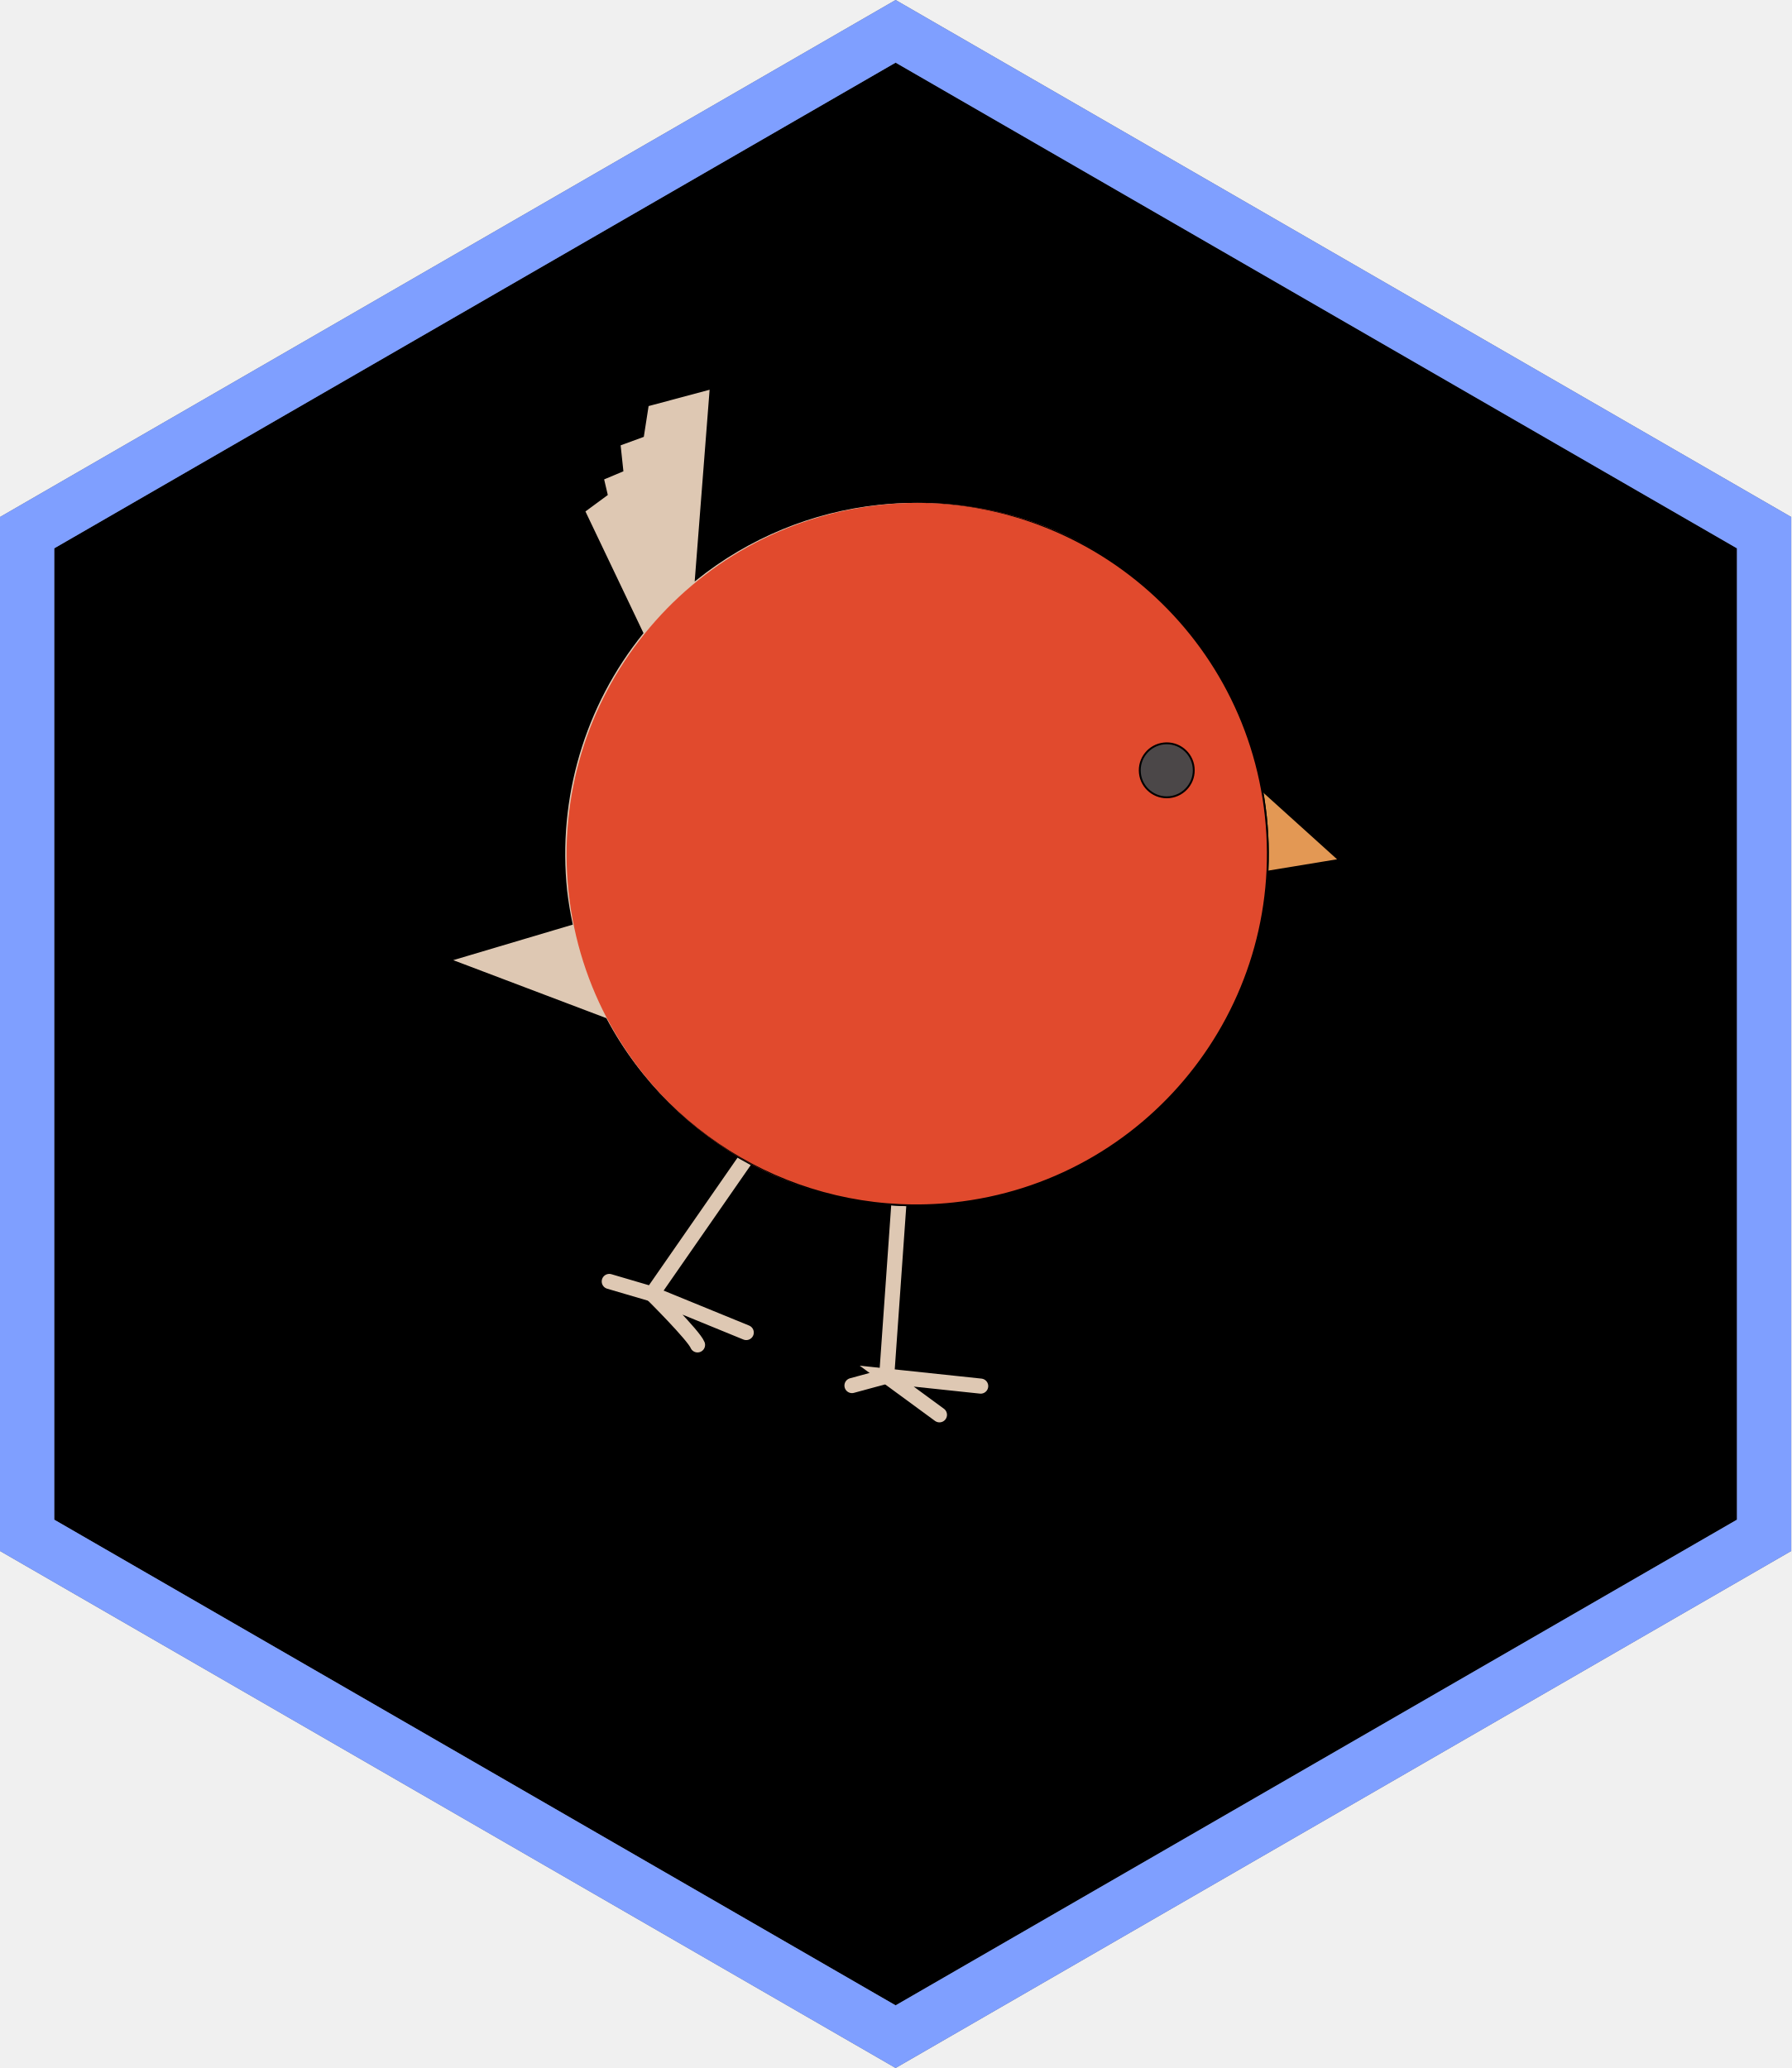
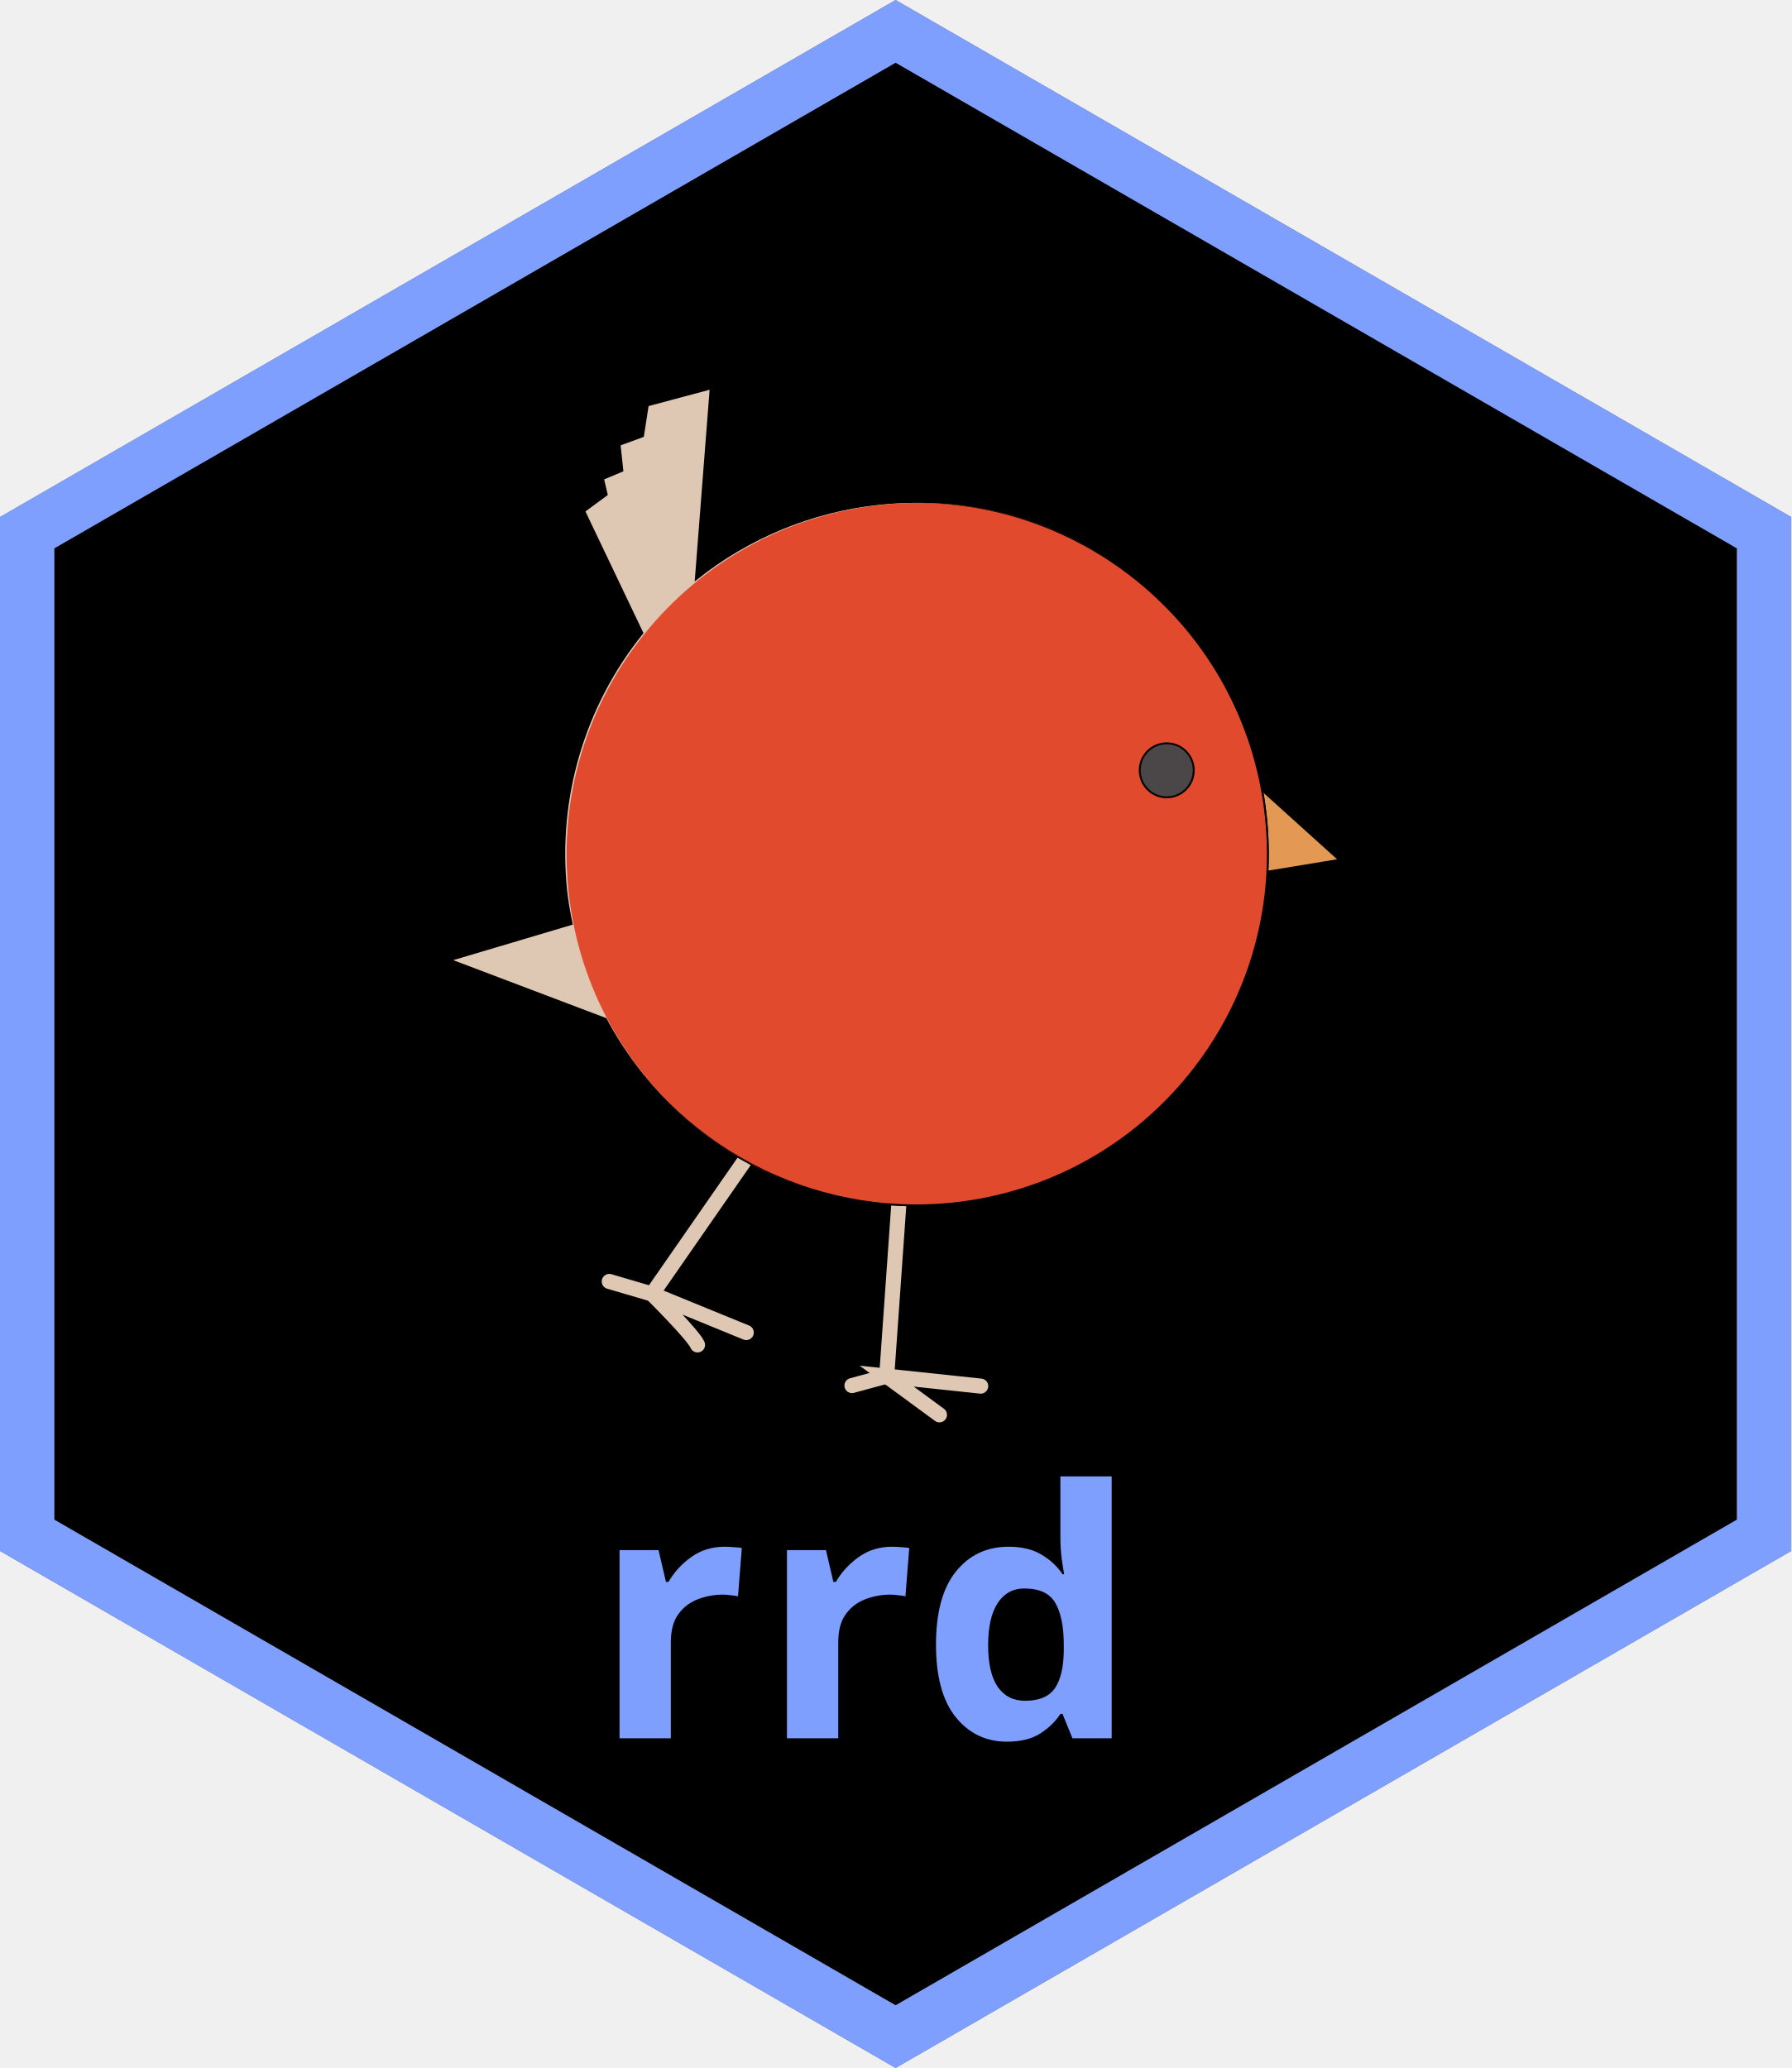
<svg xmlns="http://www.w3.org/2000/svg" width="132.068mm" height="152.499mm" viewBox="0 0 132.068 152.499" version="1.1" id="svg8">
  <defs id="defs2">
    <clipPath clipPathUnits="userSpaceOnUse" id="clipPath842">
      <path style="opacity:1;fill:none;fill-opacity:0.98;stroke:#ffffff;stroke-width:3.119;stroke-miterlimit:4;stroke-dasharray:none;stroke-dashoffset:0;stroke-opacity:1" id="path844" d="m 146.075,230.567 -64.034,36.97 -64.034,-36.97 0,-73.94 64.034,-36.97 64.034,36.97 z" />
    </clipPath>
    <clipPath clipPathUnits="userSpaceOnUse" id="clipPath831">
      <path style="opacity:1;fill:none;fill-opacity:0.98;stroke:#a71b1e;stroke-width:4;stroke-miterlimit:4;stroke-dasharray:none;stroke-dashoffset:0;stroke-opacity:1" id="path833" d="m 166.654,183.656 -64.034,36.97 -64.034,-36.97 0,-73.94 64.034,-36.97 64.034,36.97 z" />
    </clipPath>
    <clipPath clipPathUnits="userSpaceOnUse" id="clipPath868">
      <path style="opacity:1;fill:none;fill-opacity:0.98;stroke:#a71b1e;stroke-width:4;stroke-miterlimit:4;stroke-dasharray:none;stroke-dashoffset:0;stroke-opacity:1" id="path870" d="m 166.654,183.656 -64.034,36.97 -64.034,-36.97 0,-73.94 64.034,-36.97 64.034,36.97 z" />
    </clipPath>
    <clipPath clipPathUnits="userSpaceOnUse" id="clipPath885">
      <path style="opacity:1;fill:none;fill-opacity:0.98;stroke:#a71b1e;stroke-width:4;stroke-miterlimit:4;stroke-dasharray:none;stroke-dashoffset:0;stroke-opacity:1" id="path887" d="m 166.654,183.656 -64.034,36.97 -64.034,-36.97 0,-73.94 64.034,-36.97 64.034,36.97 z" />
    </clipPath>
    <mask maskUnits="userSpaceOnUse" id="mask4825">
      <g id="g4831">
        <rect style="opacity:1;vector-effect:none;fill:#578dc5;fill-opacity:1;stroke:none;stroke-width:0.146;stroke-linecap:butt;stroke-linejoin:miter;stroke-miterlimit:4;stroke-dasharray:none;stroke-dashoffset:0;stroke-opacity:1" id="rect4827" width="33.599" height="33.599" x="68.167" y="168.23" />
        <rect style="opacity:1;vector-effect:none;fill:#578dc5;fill-opacity:1;stroke:none;stroke-width:0.146;stroke-linecap:butt;stroke-linejoin:miter;stroke-miterlimit:4;stroke-dasharray:none;stroke-dashoffset:0;stroke-opacity:1" id="rect4829" width="33.599" height="33.599" x="101.766" y="168.23" />
      </g>
    </mask>
    <clipPath clipPathUnits="userSpaceOnUse" id="clipPath4853">
      <path style="fill:#4e7dab;fill-opacity:1;stroke:none;stroke-width:0.153px;stroke-linecap:butt;stroke-linejoin:miter;stroke-opacity:1" d="m 17.062,168.352 -67.033,-0.023 0.004,3.797 z" id="path4855" />
    </clipPath>
    <clipPath clipPathUnits="userSpaceOnUse" id="clipPath4857">
      <path style="fill:#4e7dab;fill-opacity:1;stroke:none;stroke-width:0.153px;stroke-linecap:butt;stroke-linejoin:miter;stroke-opacity:1" d="m 17.062,168.352 -67.033,-0.023 0.004,3.797 z" id="path4859" />
    </clipPath>
    <clipPath clipPathUnits="userSpaceOnUse" id="clipPath4873">
      <path id="path4875" d="m -80.437,-134.845 94.936,0.023 -0.005,-3.919 z" style="fill:#588fc6;fill-opacity:1;stroke:#588fc6;stroke-width:0.185px;stroke-linecap:butt;stroke-linejoin:miter;stroke-opacity:1" />
    </clipPath>
    <clipPath clipPathUnits="userSpaceOnUse" id="clipPath4877">
      <path id="path4879" d="m -80.437,-134.845 94.936,0.023 -0.005,-3.919 z" style="fill:#588fc6;fill-opacity:1;stroke:#588fc6;stroke-width:0.185px;stroke-linecap:butt;stroke-linejoin:miter;stroke-opacity:1" />
    </clipPath>
    <clipPath clipPathUnits="userSpaceOnUse" id="clipPath4881">
      <path id="path4883" d="m -80.437,-134.845 94.936,0.023 -0.005,-3.919 z" style="fill:#588fc6;fill-opacity:1;stroke:#588fc6;stroke-width:0.185px;stroke-linecap:butt;stroke-linejoin:miter;stroke-opacity:1" />
    </clipPath>
    <clipPath clipPathUnits="userSpaceOnUse" id="clipPath970">
      <path id="path972" d="m -348.066,244.353 c 0,0 5.14,3.672 12.85,5.385 7.71,1.713 -4.283,-0.612 -0.49,0.122 3.794,0.734 12.234,0.984 15.787,-2.448 3.554,-3.431 2.742,-3.46 6.853,-12.238 2.326,-4.966 18.476,-1.965 19.979,-1.683 4.504,0.844 5.815,6.159 4.498,11.168 -1.317,5.009 -4.314,9.821 -8.108,12.606 -4.188,3.074 -17.13,6.637 -22.549,6.731 -5.419,0.094 -15.359,-4.1 -17.929,-5.446 -2.57,-1.346 -9.179,-6.731 -10.158,-8.812 -0.979,-2.081 -0.734,-5.385 -0.734,-5.385 z" style="fill:#e14a2d;fill-opacity:1;stroke:#000000;stroke-width:0.265px;stroke-linecap:butt;stroke-linejoin:miter;stroke-opacity:1" />
    </clipPath>
    <clipPath clipPathUnits="userSpaceOnUse" id="clipPath989">
      <circle r="30.288" cy="233.295" cx="-318.499" id="circle991" style="opacity:1;vector-effect:none;fill:#e14a2d;fill-opacity:1;stroke:#000000;stroke-width:0.163;stroke-linecap:butt;stroke-linejoin:miter;stroke-miterlimit:4;stroke-dasharray:none;stroke-dashoffset:0;stroke-opacity:1" clip-path="url(#clipPath970)" transform="matrix(3.758124,-0.4016615,0.4016615,3.758124,-261.5979,-297.217)" />
    </clipPath>
  </defs>
  <g id="layer1" transform="translate(-36.58619,-70.43659)">
    <path style="opacity:1;fill:#000000;fill-opacity:1;stroke:#656a80;stroke-width:4;stroke-miterlimit:4;stroke-dasharray:none;stroke-dashoffset:0;stroke-opacity:1" id="path4573" d="m 166.654,183.656 -64.034,36.97 -64.034,-36.97 0,-73.94 64.034,-36.97 64.034,36.97 z" />
    <path d="m 166.654,183.656 -64.034,36.97 -64.034,-36.97 0,-73.94 64.034,-36.97 64.034,36.97 z" id="path840" style="opacity:1;fill:none;fill-opacity:0.98;stroke:#7f9fff;stroke-width:4;stroke-miterlimit:4;stroke-dasharray:none;stroke-dashoffset:0;stroke-opacity:1" />
-     <flowRoot xml:space="preserve" id="flowRoot929" style="font-style:normal;font-variant:normal;font-weight:bold;font-stretch:normal;font-size:40px;line-height:1.25;font-family:sans-serif;-inkscape-font-specification:'sans-serif Bold';letter-spacing:0px;word-spacing:0px;fill:#7f9fff;fill-opacity:1;stroke:none" transform="matrix(0.2645833,0,0,0.2645833,292.9833,145.0905)">
-       <flowRegion id="flowRegion925" style="font-style:normal;font-variant:normal;font-weight:bold;font-stretch:normal;font-family:sans-serif;-inkscape-font-specification:'sans-serif Bold';fill:#7f9fff;fill-opacity:1">
-         <rect id="rect923" width="629.997" height="157.268" x="-803.917" y="114.745" style="font-style:normal;font-variant:normal;font-weight:bold;font-stretch:normal;font-family:sans-serif;-inkscape-font-specification:'sans-serif Bold';fill:#7f9fff;fill-opacity:1" />
-       </flowRegion>
-       <flowPara id="flowPara927" style="font-style:normal;font-variant:normal;font-weight:bold;font-stretch:normal;font-size:96px;line-height:1.25;font-family:sans-serif;-inkscape-font-specification:'sans-serif Bold';letter-spacing:3.06px;fill:#7f9fff;fill-opacity:1">rrd</flowPara>
-     </flowRoot>
+     <text xml:space="preserve" style="font-style:normal;font-variant:normal;font-weight:bold;font-stretch:normal;font-size:10.583px;line-height:1.25;font-family:sans-serif;-inkscape-font-specification:'sans-serif Bold';letter-spacing:0px;word-spacing:0px;fill:#7f9fff;fill-opacity:1;stroke:none;stroke-width:0.265" x="80.28" y="198.624" id="text862">
+       <tspan x="80.28" y="198.624" id="tspan860" style="stroke-width:0.265">
+         <tspan x="80.28" y="198.624" style="font-style:normal;font-variant:normal;font-weight:bold;font-stretch:normal;font-size:25.4px;line-height:1.25;font-family:sans-serif;-inkscape-font-specification:'sans-serif Bold';letter-spacing:0.81px;fill:#7f9fff;fill-opacity:1;stroke-width:0.265" id="tspan858">rrd</tspan>
+       </tspan>
+     </text>
    <g id="g1095">
      <g transform="matrix(0.8563264,0,0,0.8563264,233.9926,-132.2059)" style="stroke:#dec8b3;stroke-width:1.3;stroke-linecap:round;stroke-miterlimit:4;stroke-dasharray:none;stroke-opacity:1" id="g1013">
        <path style="fill:none;stroke:#dec8b3;stroke-width:1.3;stroke-linecap:round;stroke-linejoin:miter;stroke-miterlimit:4;stroke-dasharray:none;stroke-opacity:1" d="m -166.171,336.244 -8.213,11.832 -3.685,-1.083 v 0" id="path974" />
        <path style="fill:none;stroke:#dec8b3;stroke-width:1.3;stroke-linecap:round;stroke-linejoin:miter;stroke-miterlimit:4;stroke-dasharray:none;stroke-opacity:1" d="m -170.469,352.457 c -0.334,-0.826 -3.915,-4.382 -3.915,-4.382 l 8.109,3.318" id="path976" />
      </g>
      <g transform="matrix(0.8563264,0,0,0.8563264,233.9926,-132.2059)" style="stroke:#dec8b3;stroke-width:1.3;stroke-linecap:round;stroke-miterlimit:4;stroke-dasharray:none;stroke-opacity:1" id="g1017">
        <path style="fill:none;stroke:#dec8b3;stroke-width:1.3;stroke-linecap:round;stroke-linejoin:miter;stroke-miterlimit:4;stroke-dasharray:none;stroke-opacity:1" d="m -153.104,339.893 -1.077,15.254 -2.99,0.812" id="path978" />
        <path style="fill:none;stroke:#dec8b3;stroke-width:1.3;stroke-linecap:round;stroke-linejoin:miter;stroke-miterlimit:4;stroke-dasharray:none;stroke-opacity:1" d="m -149.64,358.478 -4.541,-3.33 8.092,0.858" id="path980" />
      </g>
      <path id="path956" d="m 129.93,134.779 5.49,-0.903 -5.949,-5.372 z" style="fill:#e39854;fill-opacity:1;stroke:#000000;stroke-width:0.227px;stroke-linecap:butt;stroke-linejoin:miter;stroke-opacity:1" />
      <path id="path952" d="m 88.983,99.085 -4.637,1.241 -0.354,2.274 -1.721,0.631 0.205,1.916 -1.427,0.6 0.273,1.163 -1.658,1.22 4.286,8.986 a 25.937,25.937 0 0 0 -5.614,19.029 25.937,25.937 0 0 0 0.4,2.426 l -8.949,2.661 11.458,4.342 a 25.937,25.937 0 0 0 25.637,13.604 25.937,25.937 0 0 0 23.034,-28.546 25.937,25.937 0 0 0 -28.546,-23.034 25.937,25.937 0 0 0 -13.483,5.567 z" style="opacity:1;vector-effect:none;fill:#dec8b3;fill-opacity:1;stroke:#000000;stroke-width:0.139;stroke-linecap:butt;stroke-linejoin:miter;stroke-miterlimit:4;stroke-dasharray:none;stroke-dashoffset:0;stroke-opacity:1" />
      <path clip-path="url(#clipPath989)" style="opacity:1;vector-effect:none;fill:#e14a2d;fill-opacity:1;stroke:#000000;stroke-width:0.615;stroke-linecap:butt;stroke-linejoin:miter;stroke-miterlimit:4;stroke-dasharray:none;stroke-dashoffset:0;stroke-opacity:1" d="m -1432.447,555.762 -20.467,5.477 -1.56,10.035 -7.596,2.785 0.904,8.455 -6.297,2.646 1.207,5.135 -7.318,5.387 18.916,39.66 a 114.476,114.476 0 0 0 -24.779,83.988 114.476,114.476 0 0 0 1.768,10.709 l -39.498,11.744 50.572,19.166 a 114.476,114.476 0 0 0 113.152,60.043 A 114.476,114.476 0 0 0 -1251.781,695 a 114.476,114.476 0 0 0 -125.994,-101.662 114.476,114.476 0 0 0 -59.51,24.572 z" transform="matrix(0.2265697,0,0,0.2265697,413.5326,-26.83328)" id="path987" />
      <circle transform="rotate(-6.100511)" r="1.991" cy="139.551" cx="108.395" id="path962" style="opacity:1;vector-effect:none;fill:#4b4748;fill-opacity:1;stroke:#000000;stroke-width:0.139;stroke-linecap:butt;stroke-linejoin:miter;stroke-miterlimit:4;stroke-dasharray:none;stroke-dashoffset:0;stroke-opacity:1" />
    </g>
  </g>
</svg>
